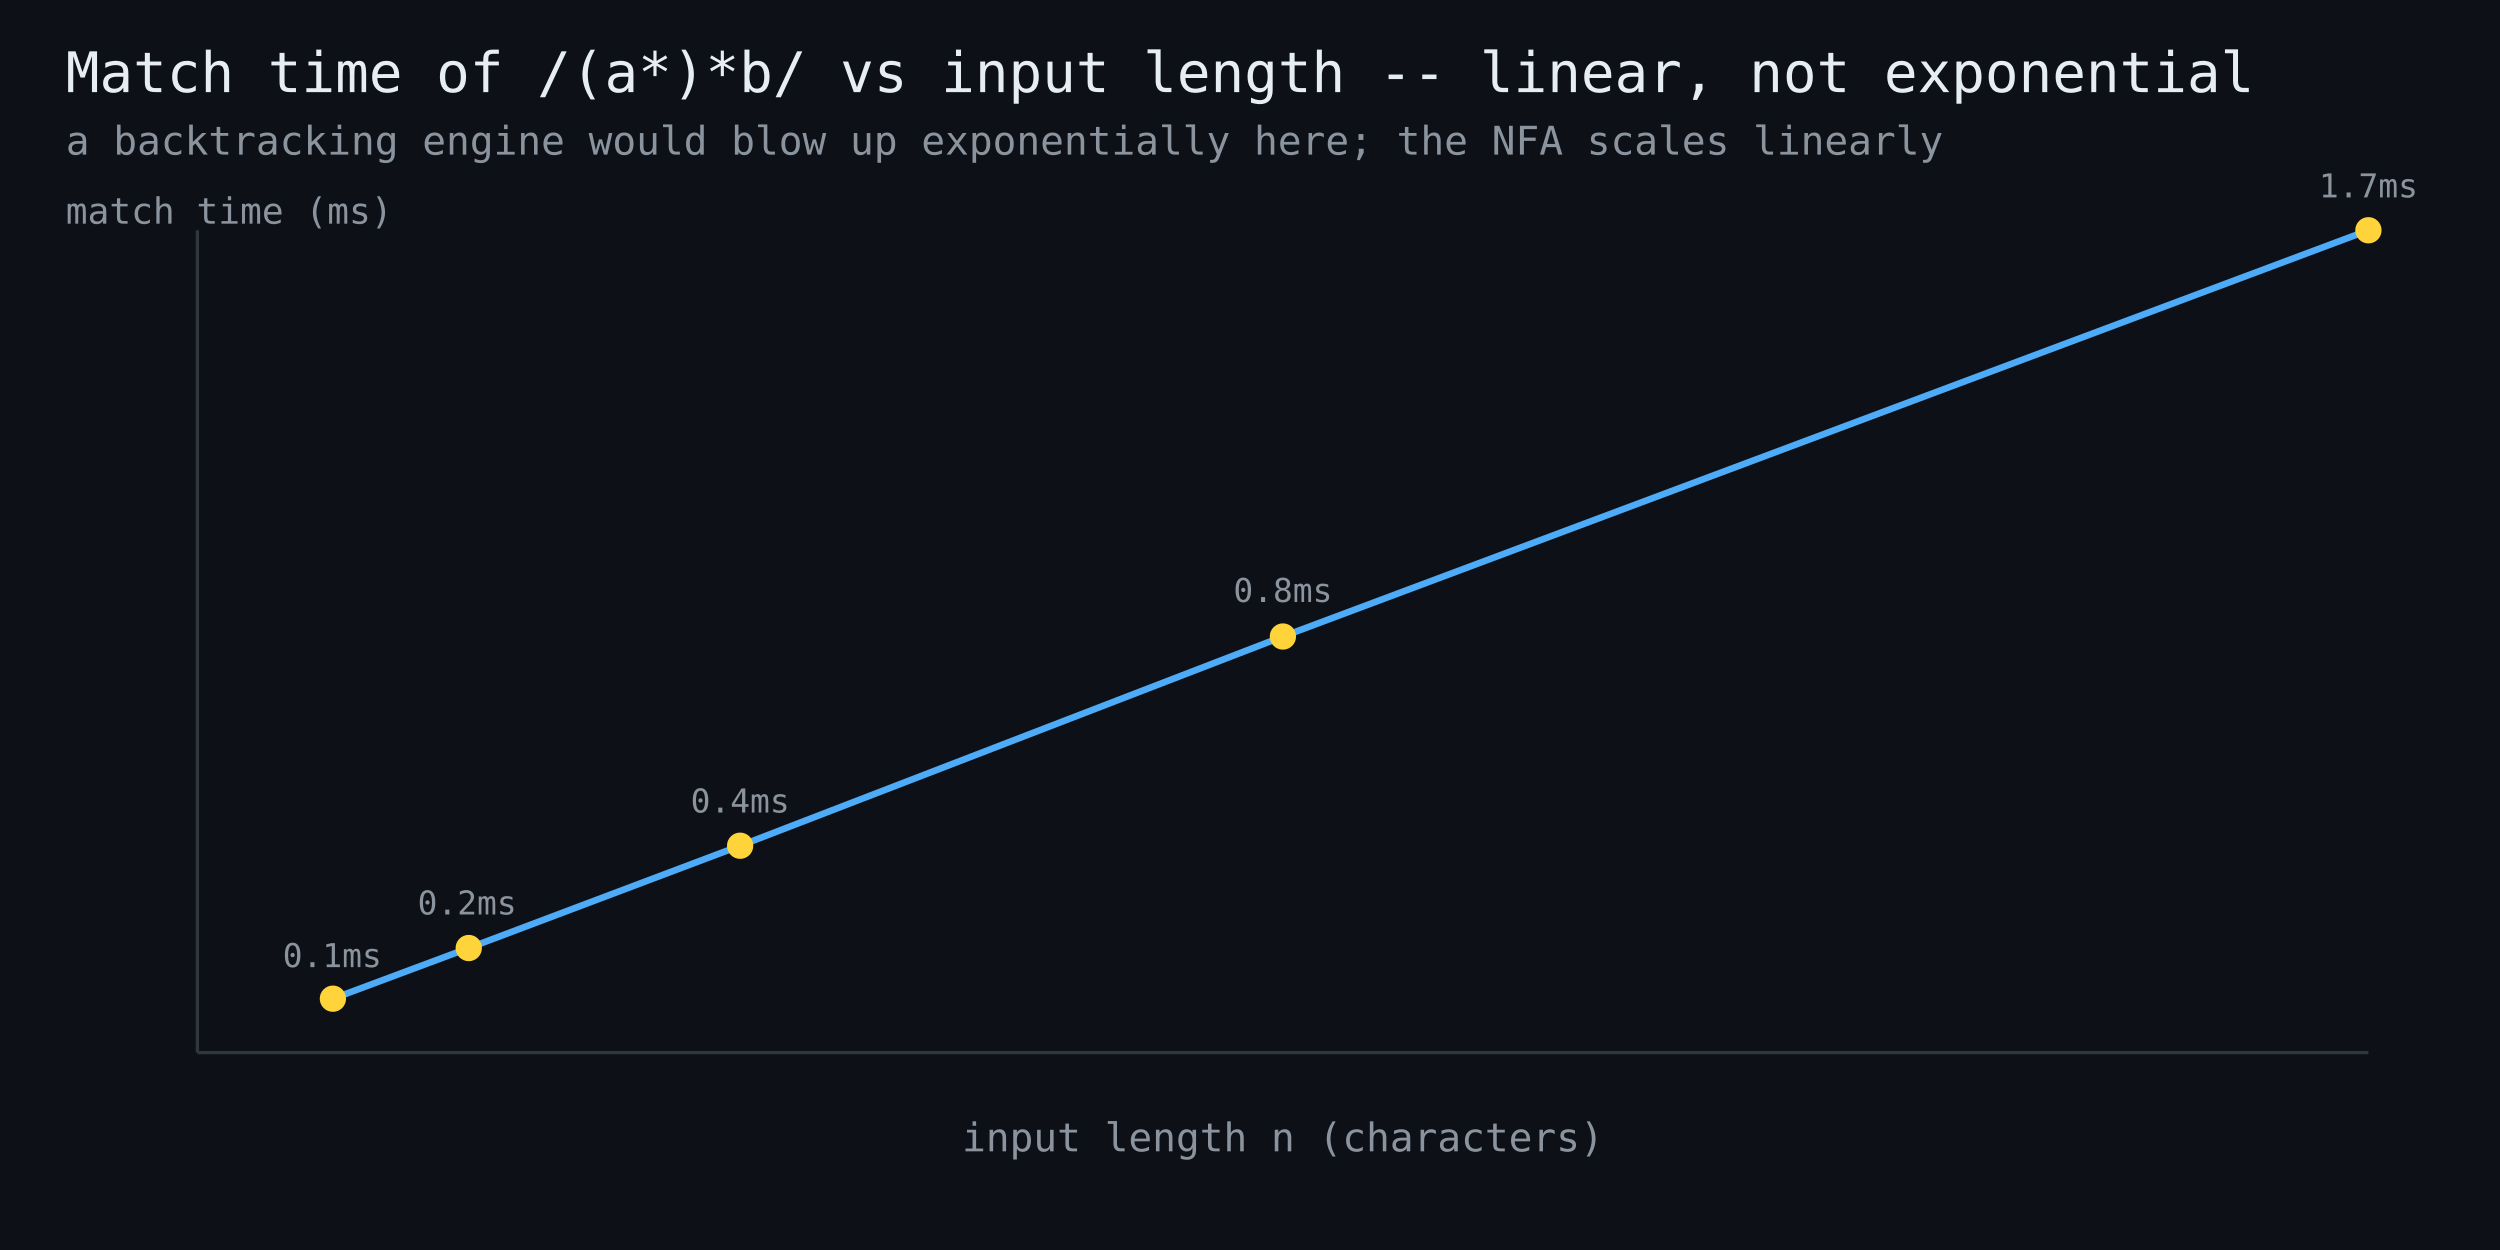
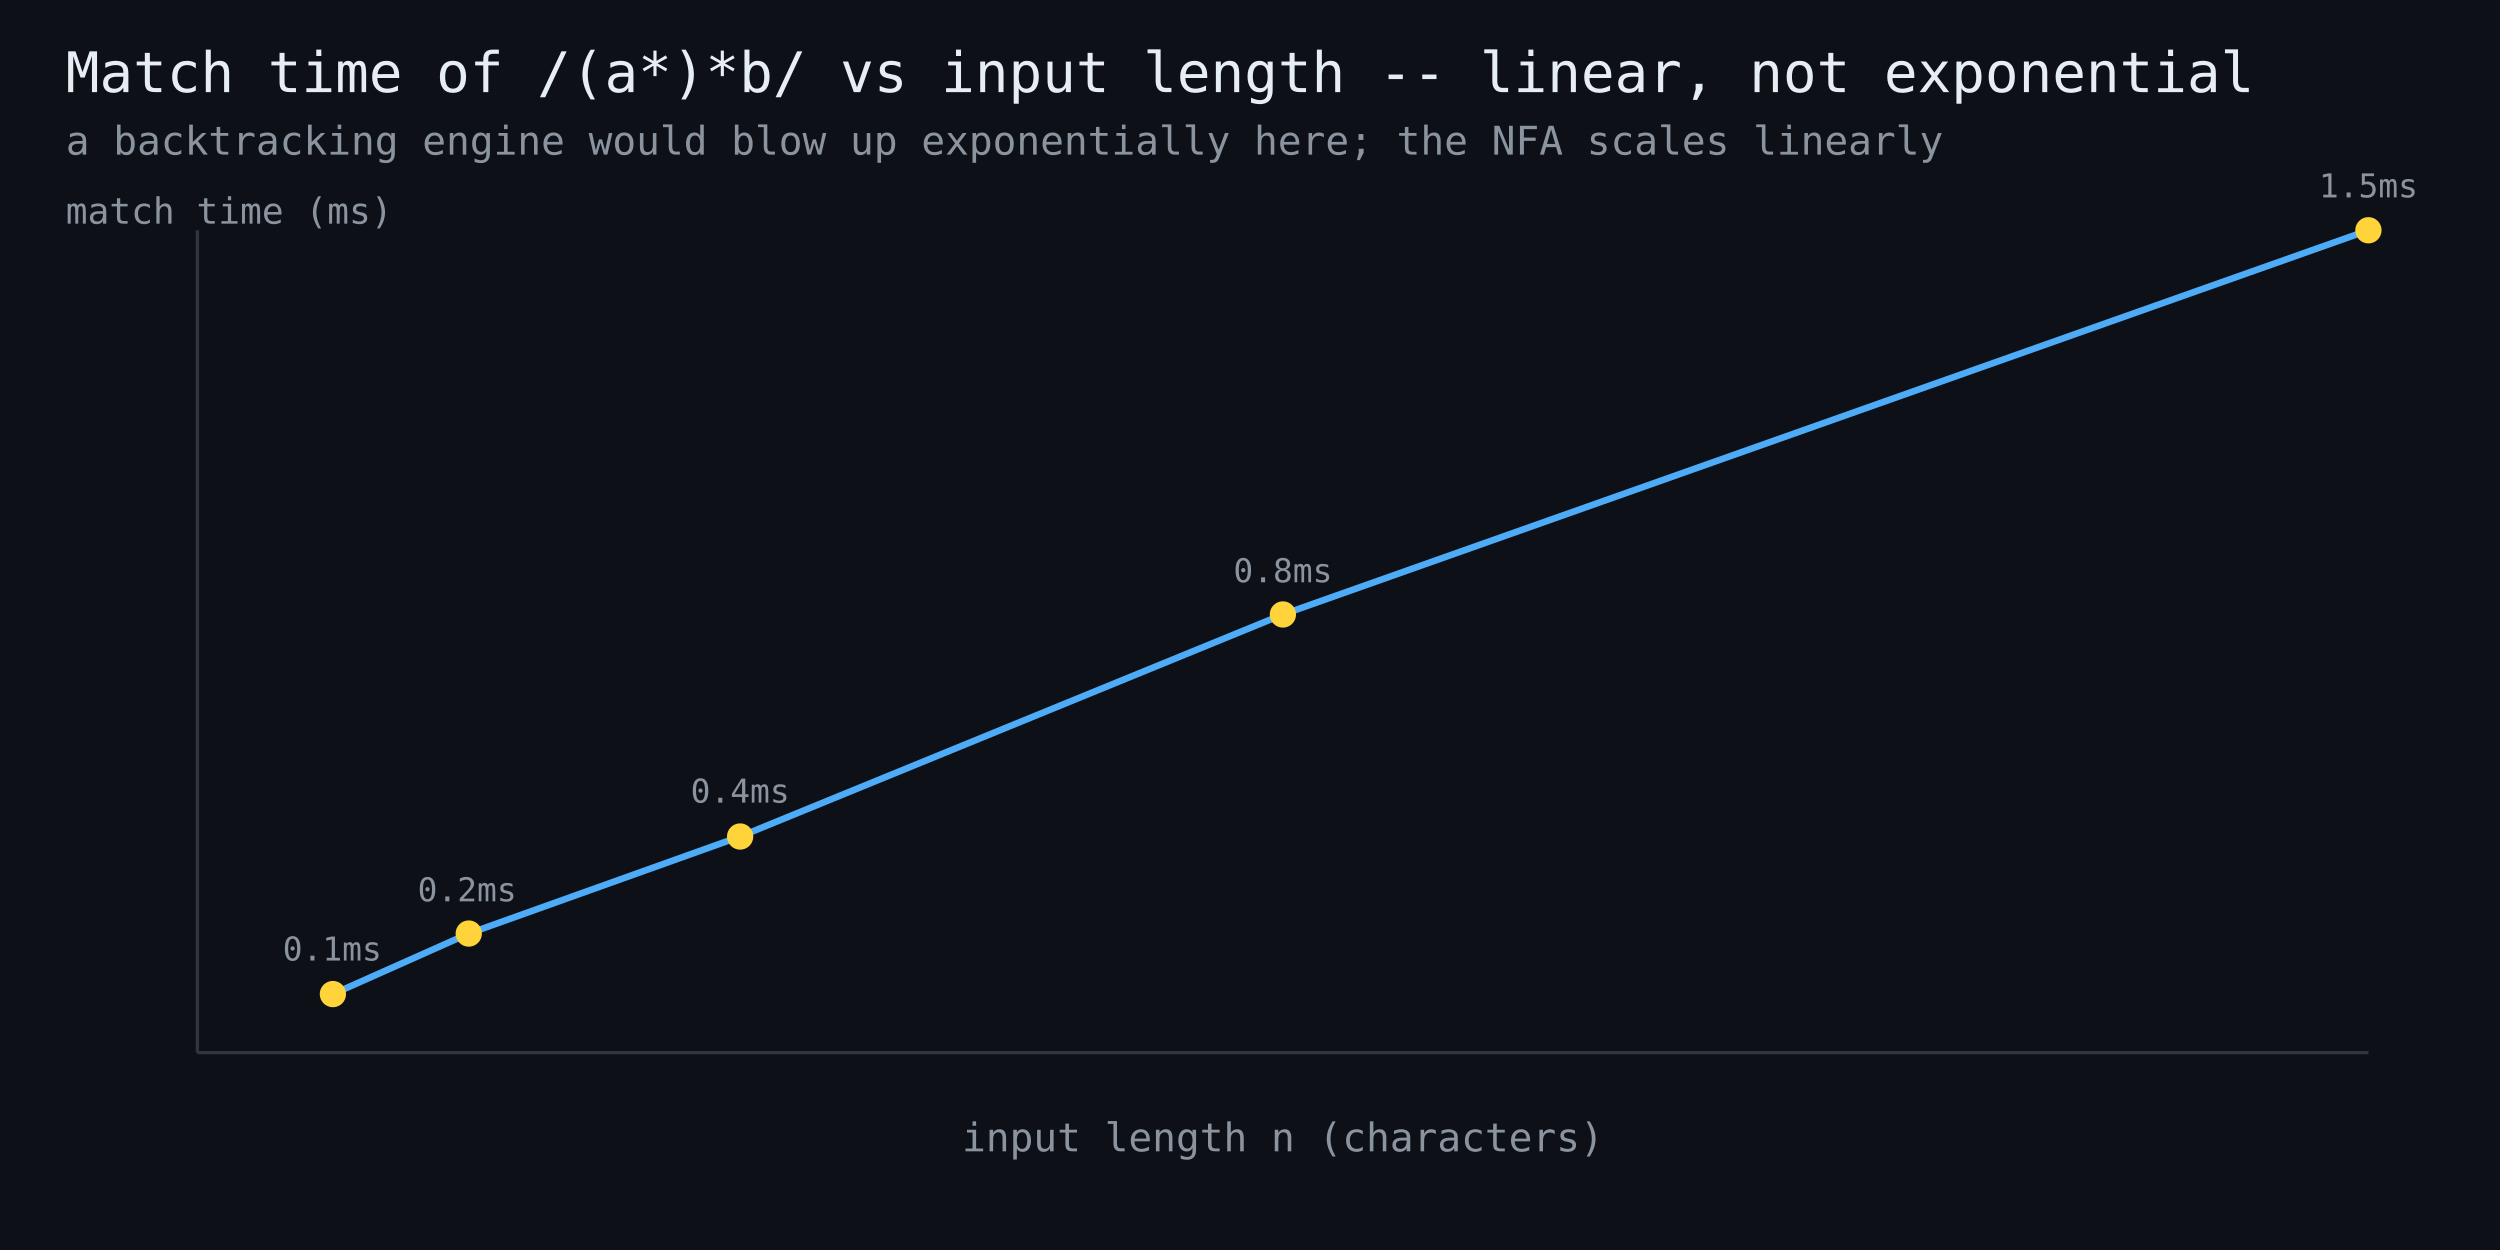
<svg xmlns="http://www.w3.org/2000/svg" width="760" height="380" viewBox="0 0 760 380" font-family="monospace">
  <rect width="760" height="380" fill="#0d1117" />
  <text x="20" y="28" fill="#e6edf3" font-size="17">Match time of /(a*)*b/ vs input length -- linear, not exponential</text>
  <text x="20" y="47" fill="#8b949e" font-size="12">a backtracking engine would blow up exponentially here; the NFA scales linearly</text>
  <line x1="60" y1="320" x2="720" y2="320" stroke="#30363d" stroke-width="1" />
  <line x1="60" y1="320" x2="60" y2="70" stroke="#30363d" stroke-width="1" />
-   <polyline points="101.2,303.6 142.5,288.2 225.0,257.1 390.0,193.5 720.0,70.0" fill="none" stroke="#4dabf7" stroke-width="2" />
-   <circle cx="101.2" cy="303.6" r="4" fill="#ffd43b" />
-   <text x="101" y="294" fill="#8b949e" font-size="10" text-anchor="middle">0.1ms</text>
-   <circle cx="142.5" cy="288.2" r="4" fill="#ffd43b" />
-   <text x="142" y="278" fill="#8b949e" font-size="10" text-anchor="middle">0.2ms</text>
-   <circle cx="225.0" cy="257.1" r="4" fill="#ffd43b" />
-   <text x="225" y="247" fill="#8b949e" font-size="10" text-anchor="middle">0.4ms</text>
-   <circle cx="390.0" cy="193.5" r="4" fill="#ffd43b" />
-   <text x="390" y="183" fill="#8b949e" font-size="10" text-anchor="middle">0.8ms</text>
+   <polyline points="101.2,302.2 142.5,283.8 225.0,254.3 390.0,186.8 720.0,70.0" fill="none" stroke="#4dabf7" stroke-width="2" />
+   <circle cx="101.2" cy="302.2" r="4" fill="#ffd43b" />
+   <text x="101" y="292" fill="#8b949e" font-size="10" text-anchor="middle">0.1ms</text>
+   <circle cx="142.5" cy="283.8" r="4" fill="#ffd43b" />
+   <text x="142" y="274" fill="#8b949e" font-size="10" text-anchor="middle">0.2ms</text>
+   <circle cx="225.0" cy="254.3" r="4" fill="#ffd43b" />
+   <text x="225" y="244" fill="#8b949e" font-size="10" text-anchor="middle">0.4ms</text>
+   <circle cx="390.0" cy="186.8" r="4" fill="#ffd43b" />
+   <text x="390" y="177" fill="#8b949e" font-size="10" text-anchor="middle">0.8ms</text>
  <circle cx="720.0" cy="70.0" r="4" fill="#ffd43b" />
-   <text x="720" y="60" fill="#8b949e" font-size="10" text-anchor="middle">1.7ms</text>
+   <text x="720" y="60" fill="#8b949e" font-size="10" text-anchor="middle">1.5ms</text>
  <text x="390" y="350" fill="#8b949e" font-size="12" text-anchor="middle">input length n (characters)</text>
  <text x="20" y="68" fill="#8b949e" font-size="11">match time (ms)</text>
</svg>
